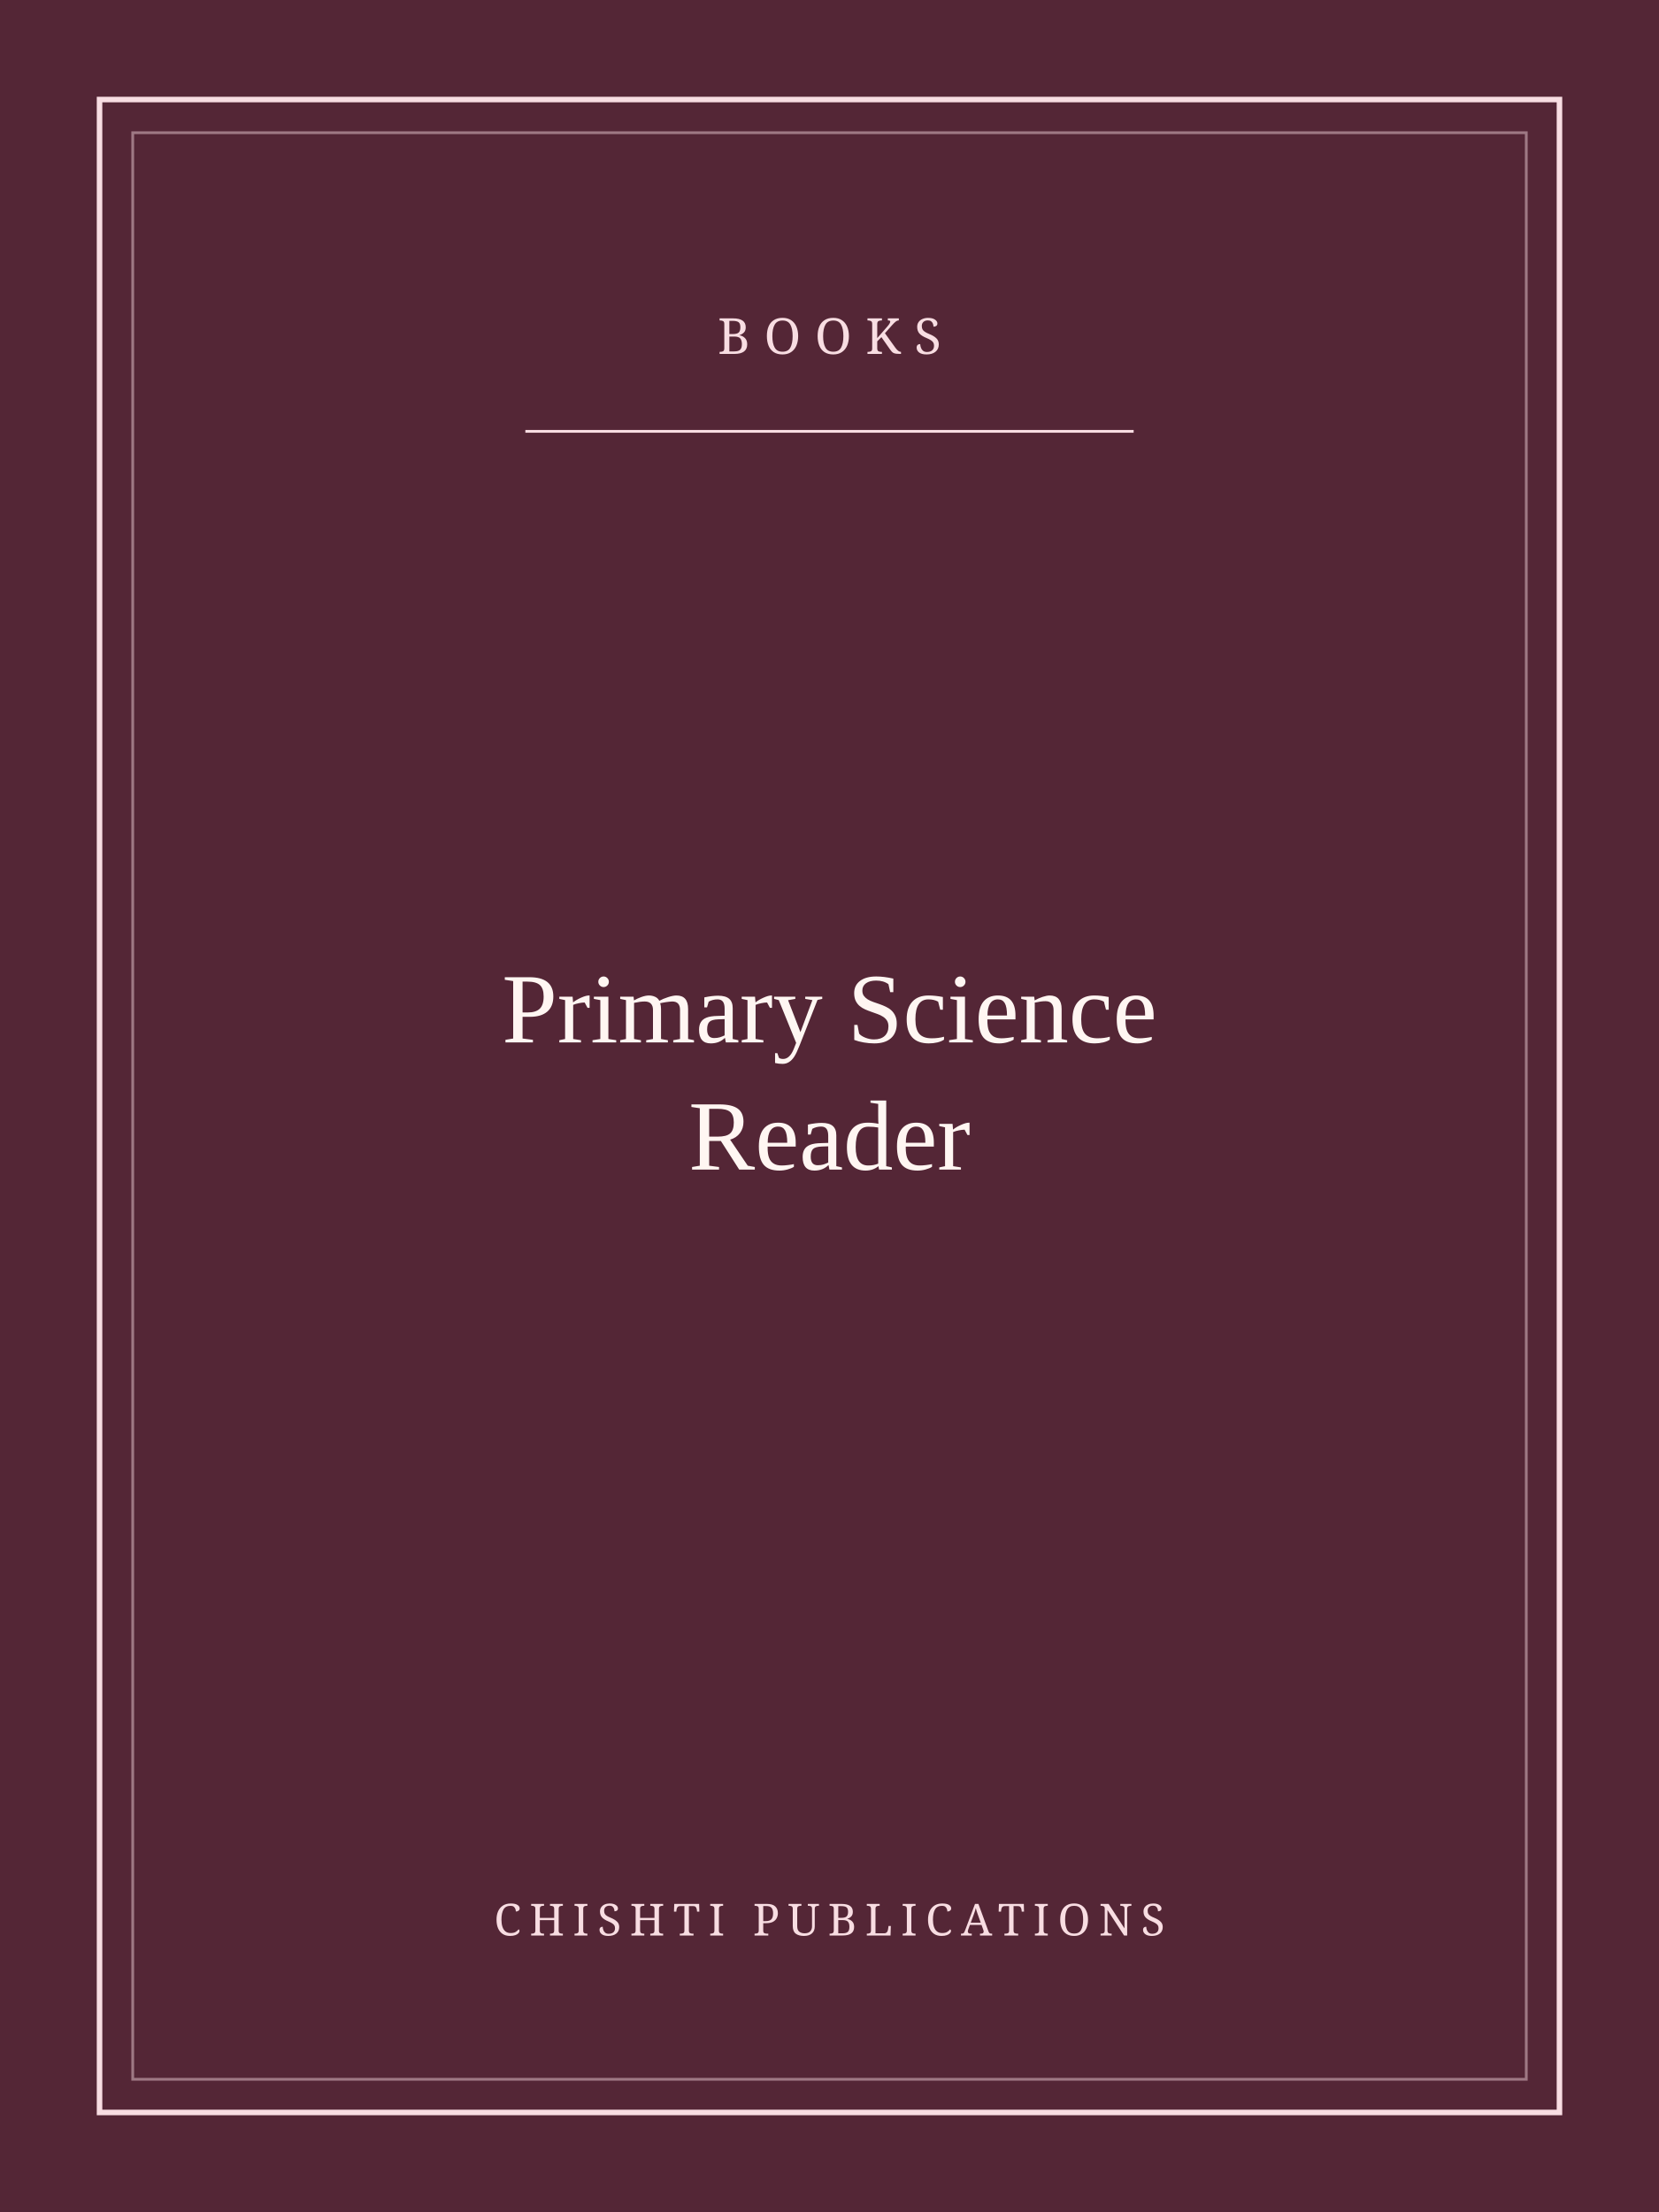
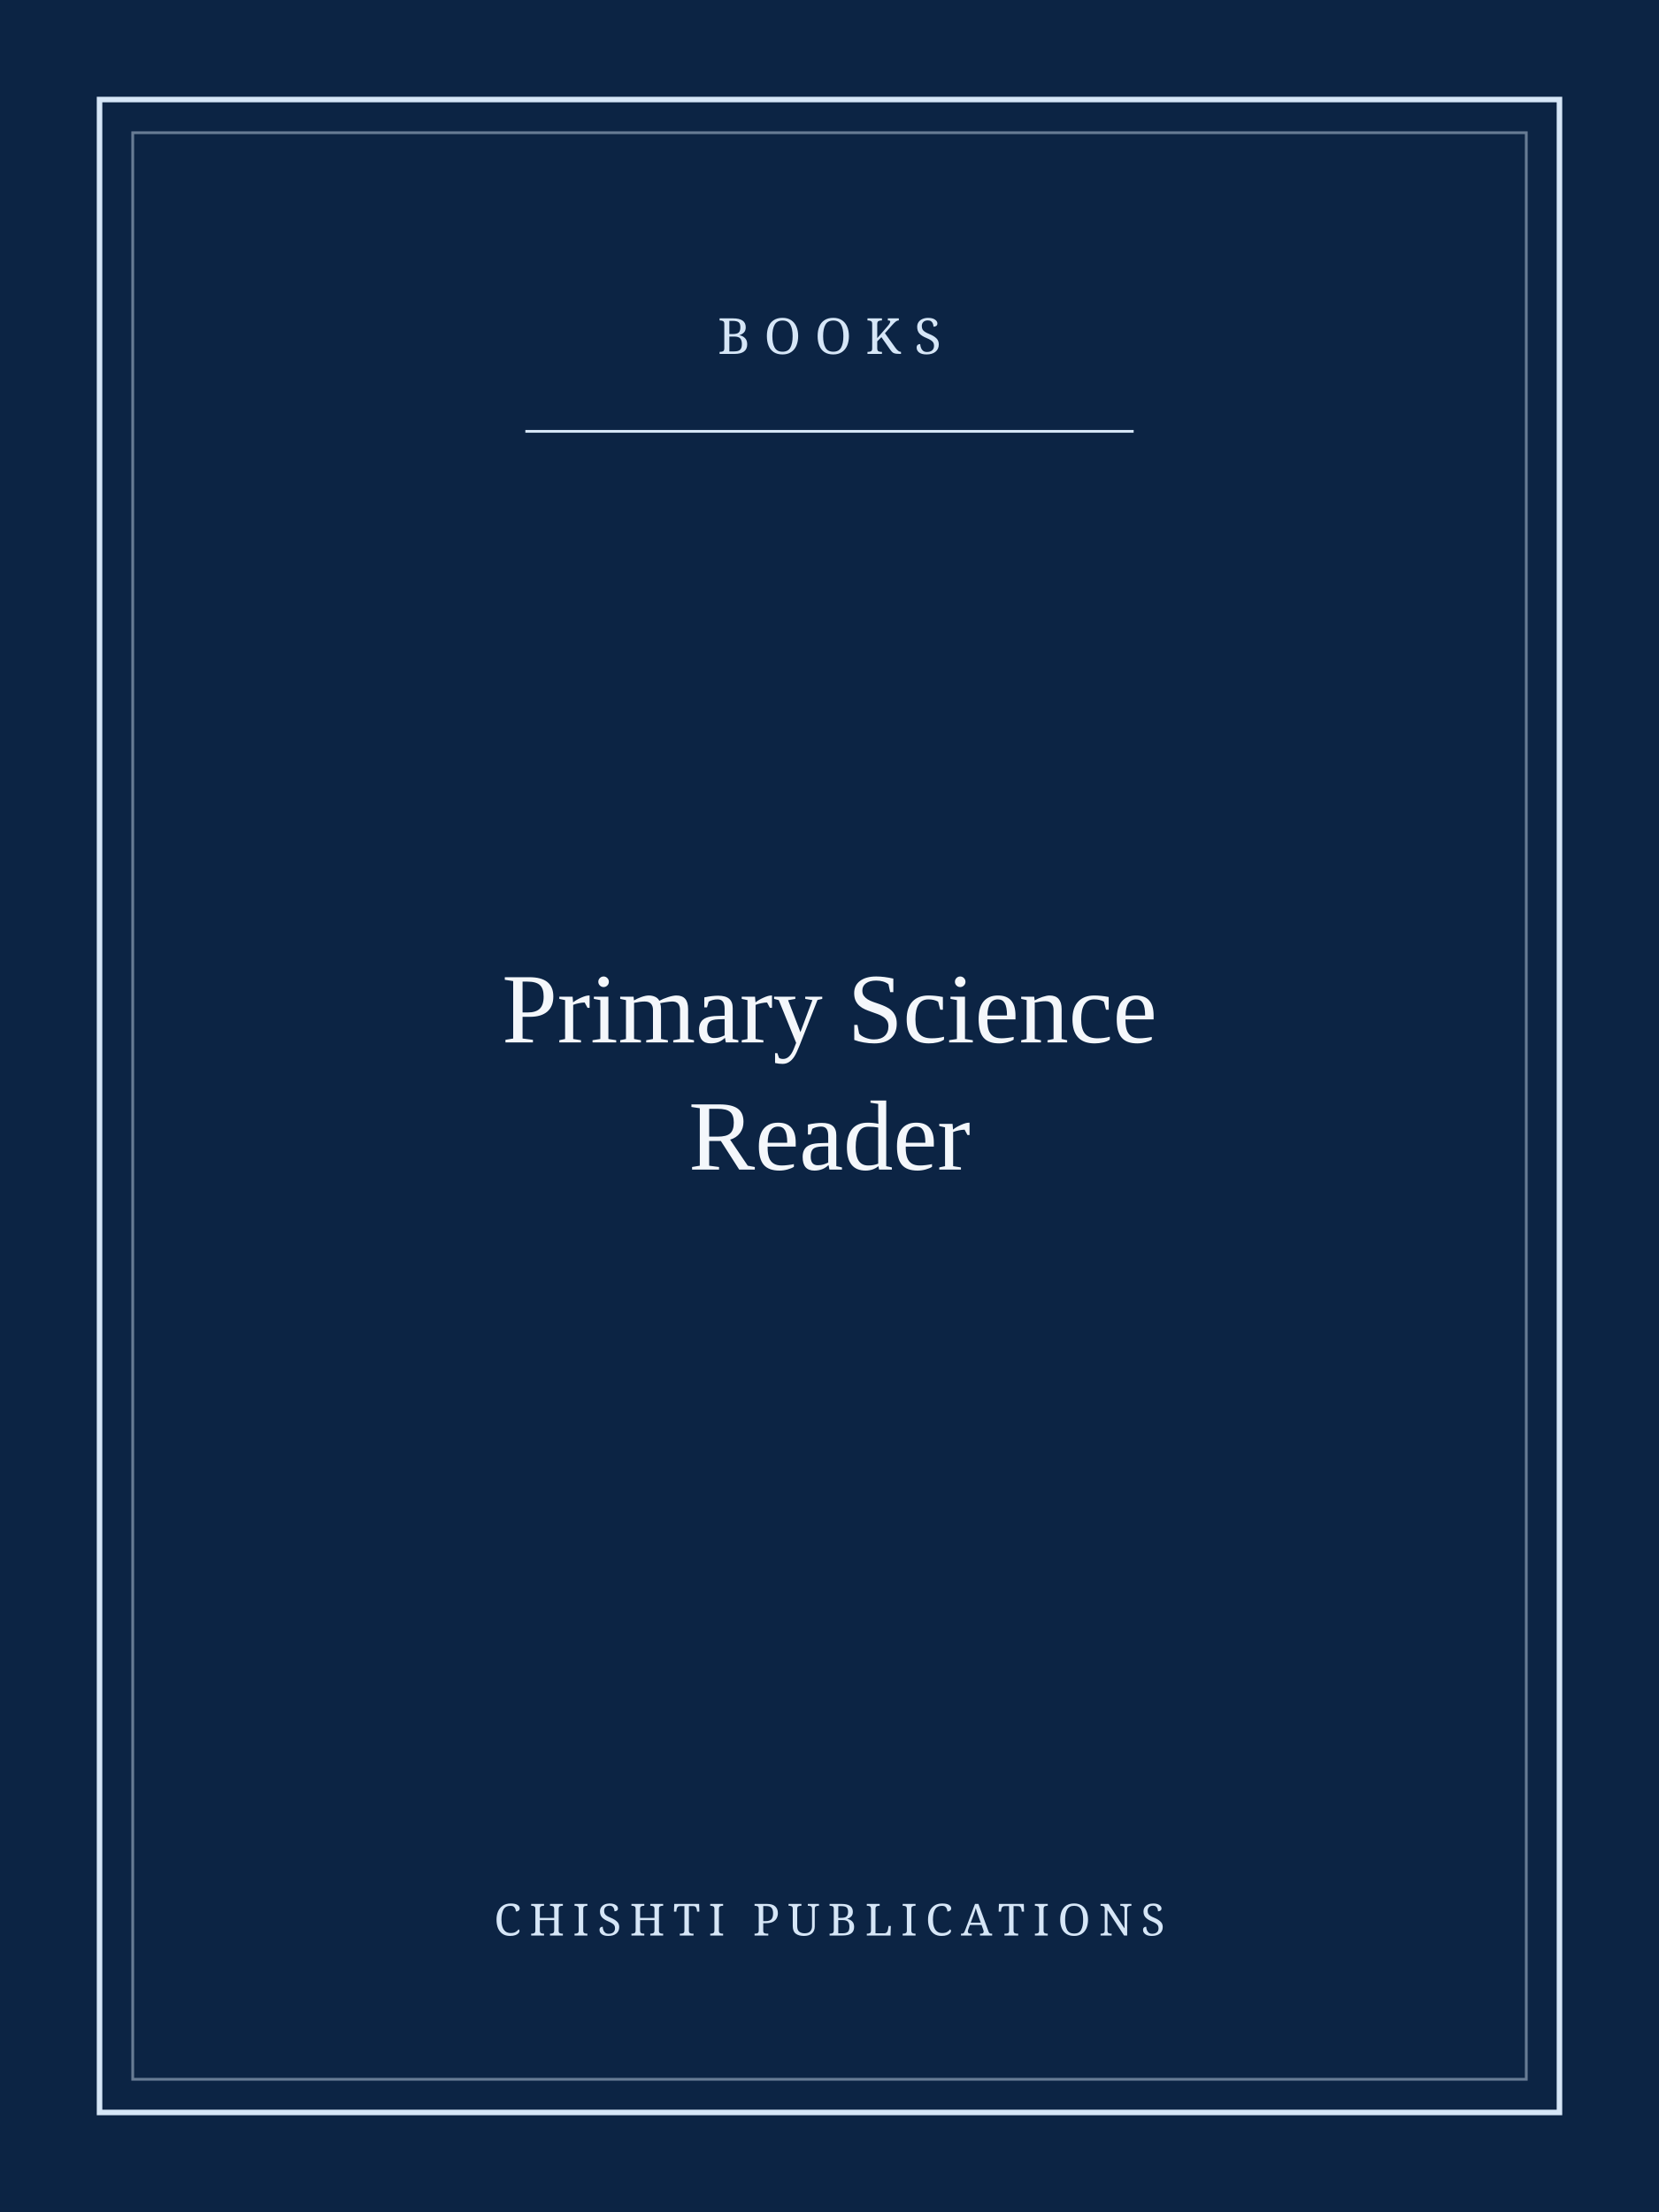
<svg xmlns="http://www.w3.org/2000/svg" viewBox="0 0 600 800" role="img" aria-label="Primary Science Reader">
-   <rect width="600" height="800" fill="#542636" />
-   <rect x="36" y="36" width="528" height="728" fill="none" stroke="#F8DDE2" stroke-width="2" />
-   <rect x="48" y="48" width="504" height="704" fill="none" stroke="#F8DDE2" stroke-width="1" opacity="0.45" />
-   <text x="300" y="128" text-anchor="middle" fill="#F8DDE2" font-family="Georgia, serif" font-size="18" letter-spacing="5">BOOKS</text>
-   <line x1="190" y1="156" x2="410" y2="156" stroke="#F8DDE2" stroke-width="1" />
-   <text x="300" y="377" text-anchor="middle" fill="#FFF6F2" font-family="Georgia, 'Times New Roman', serif" font-size="36">Primary Science</text>
-   <text x="300" y="423" text-anchor="middle" fill="#FFF6F2" font-family="Georgia, 'Times New Roman', serif" font-size="36">Reader</text>
-   <text x="300" y="700" text-anchor="middle" fill="#F8DDE2" font-family="Georgia, serif" font-size="16" letter-spacing="3">CHISHTI PUBLICATIONS</text>
+   <rect width="600" height="800" fill="#0C2444" />
+   <rect x="36" y="36" width="528" height="728" fill="none" stroke="#D6E6F7" stroke-width="2" />
+   <rect x="48" y="48" width="504" height="704" fill="none" stroke="#D6E6F7" stroke-width="1" opacity="0.45" />
+   <text x="300" y="128" text-anchor="middle" fill="#D6E6F7" font-family="Georgia, serif" font-size="18" letter-spacing="5">BOOKS</text>
+   <line x1="190" y1="156" x2="410" y2="156" stroke="#D6E6F7" stroke-width="1" />
+   <text x="300" y="377" text-anchor="middle" fill="#F4F7FB" font-family="Georgia, 'Times New Roman', serif" font-size="36">Primary Science</text>
+   <text x="300" y="423" text-anchor="middle" fill="#F4F7FB" font-family="Georgia, 'Times New Roman', serif" font-size="36">Reader</text>
+   <text x="300" y="700" text-anchor="middle" fill="#D6E6F7" font-family="Georgia, serif" font-size="16" letter-spacing="3">CHISHTI PUBLICATIONS</text>
</svg>
